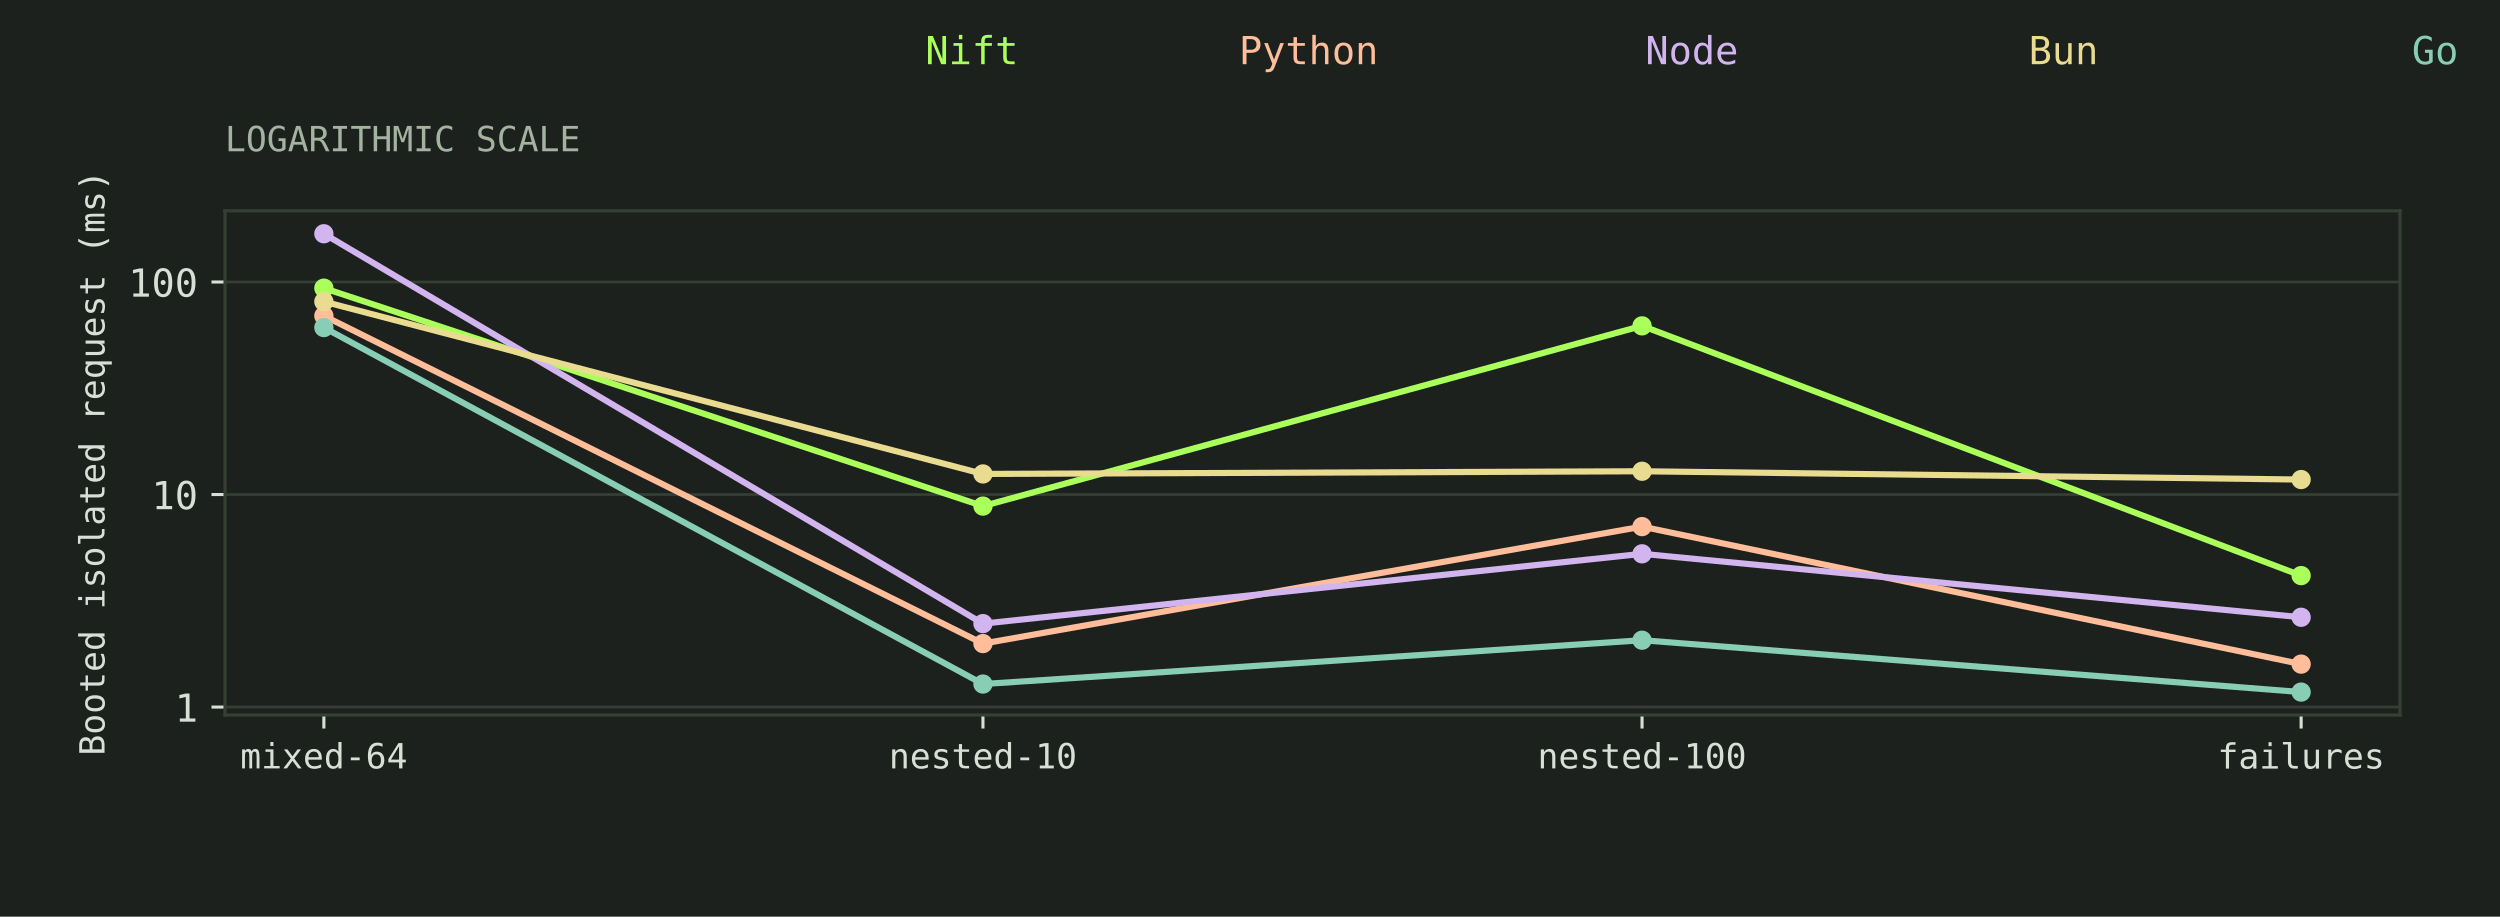
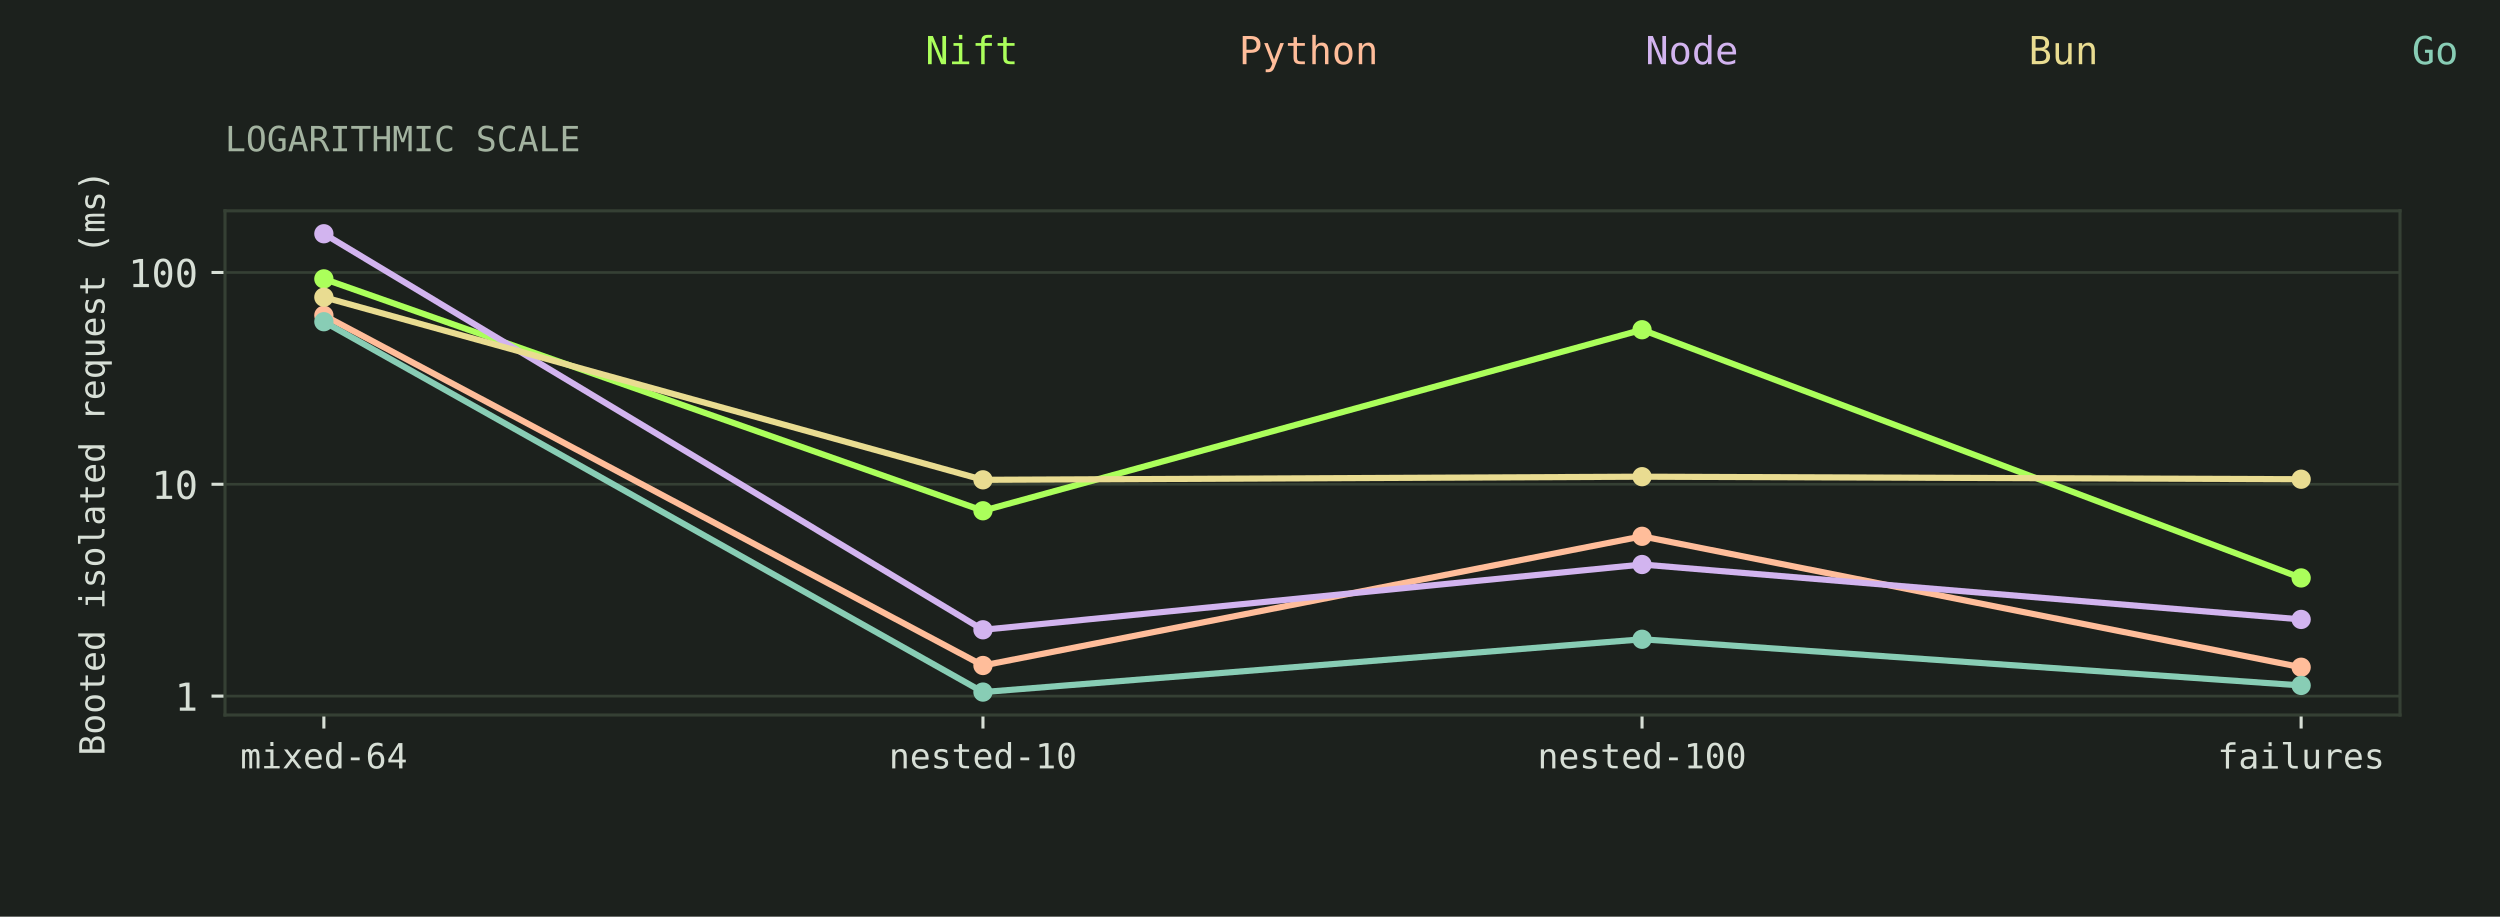
<svg xmlns="http://www.w3.org/2000/svg" xmlns:xlink="http://www.w3.org/1999/xlink" width="648pt" height="237.6pt" viewBox="0 0 648 237.6" version="1.1">
  <defs>
    <style type="text/css">*{stroke-linejoin: round; stroke-linecap: butt}</style>
    <style> .c0{fill: #1c211d} .c1{stroke: #d7dfd6; stroke-width: 0.8} .c2{fill: #d7dfd6; stroke: #d7dfd6; stroke-width: 0.8} .c3{font-size: 9px; font-family: 'DejaVu Sans Mono'; text-anchor: middle; fill: #d7dfd6} .c4{fill: none; stroke: #354034; stroke-width: 0.7; stroke-linecap: square} .c5{font-size: 10px; font-family: 'DejaVu Sans Mono'; text-anchor: end; fill: #d7dfd6} .c6{fill: #abff5b; stroke: #abff5b} .c7{fill: #ffbd9a; stroke: #ffbd9a} .c8{fill: #d2b4ef; stroke: #d2b4ef} .c9{fill: #e9dc91; stroke: #e9dc91} .c10{fill: #88cdb5; stroke: #88cdb5} .c11{fill: none; stroke: #354034; stroke-width: 0.8; stroke-linejoin: miter; stroke-linecap: square}</style>
  </defs>
  <g id="figure_1">
    <g id="patch_1">
      <path d="M 0 237.6  L 648 237.6  L 648 0  L 0 0  z " class="c0" />
    </g>
    <g id="axes_1">
      <g id="patch_2">
        <path d="M 58.32 185.328  L 622.08 185.328  L 622.08 54.648  L 58.32 54.648  z " class="c0" />
      </g>
      <g id="matplotlib.axis_1">
        <g id="xtick_1">
          <g id="line2d_1">
            <defs>
              <path id="meb49c0b95c" d="M 0 0  L 0 3.5  " class="c1" />
            </defs>
            <g>
              <use xlink:href="#meb49c0b95c" x="83.945" y="185.328" class="c2" />
            </g>
          </g>
          <g id="text_1">
            <text class="c3" x="83.945" y="199.167" transform="rotate(-0 83.945 199.167)">mixed-64</text>
          </g>
        </g>
        <g id="xtick_2">
          <g id="line2d_2">
            <g>
              <use xlink:href="#meb49c0b95c" x="254.782" y="185.328" class="c2" />
            </g>
          </g>
          <g id="text_2">
            <text class="c3" x="254.782" y="199.167" transform="rotate(-0 254.782 199.167)">nested-10</text>
          </g>
        </g>
        <g id="xtick_3">
          <g id="line2d_3">
            <g>
              <use xlink:href="#meb49c0b95c" x="425.618" y="185.328" class="c2" />
            </g>
          </g>
          <g id="text_3">
            <text class="c3" x="425.618" y="199.167" transform="rotate(-0 425.618 199.167)">nested-100</text>
          </g>
        </g>
        <g id="xtick_4">
          <g id="line2d_4">
            <g>
              <use xlink:href="#meb49c0b95c" x="596.455" y="185.328" class="c2" />
            </g>
          </g>
          <g id="text_4">
            <text class="c3" x="596.455" y="199.214" transform="rotate(-0 596.455 199.214)">failures</text>
          </g>
        </g>
      </g>
      <g id="matplotlib.axis_2">
        <g id="ytick_1">
          <g id="line2d_5">
-             <path d="M 58.32 183.267  L 622.08 183.267  " clip-path="url(#p8eedefa2bb)" class="c4" />
+             <path d="M 58.32 180.43  L 622.08 180.43  " clip-path="url(#p8eedefa2bb)" class="c4" />
          </g>
          <g id="line2d_6">
            <defs>
              <path id="m131011f9a1" d="M 0 0  L -3.5 0  " class="c1" />
            </defs>
            <g>
-               <use xlink:href="#m131011f9a1" x="58.32" y="183.267" class="c2" />
+               <use xlink:href="#m131011f9a1" x="58.32" y="180.43" class="c2" />
            </g>
          </g>
          <g id="text_5">
-             <text class="c5" x="51.32" y="187.065" transform="rotate(-0 51.32 187.065)">1</text>
+             <text class="c5" x="51.32" y="184.228" transform="rotate(-0 51.32 184.228)">1</text>
          </g>
        </g>
        <g id="ytick_2">
          <g id="line2d_7">
-             <path d="M 58.32 128.179  L 622.08 128.179  " clip-path="url(#p8eedefa2bb)" class="c4" />
+             <path d="M 58.32 125.526  L 622.08 125.526  " clip-path="url(#p8eedefa2bb)" class="c4" />
          </g>
          <g id="line2d_8">
            <g>
-               <use xlink:href="#m131011f9a1" x="58.32" y="128.179" class="c2" />
+               <use xlink:href="#m131011f9a1" x="58.32" y="125.526" class="c2" />
            </g>
          </g>
          <g id="text_6">
-             <text class="c5" x="51.32" y="131.978" transform="rotate(-0 51.32 131.978)">10</text>
+             <text class="c5" x="51.32" y="129.324" transform="rotate(-0 51.32 129.324)">10</text>
          </g>
        </g>
        <g id="ytick_3">
          <g id="line2d_9">
-             <path d="M 58.32 73.092  L 622.08 73.092  " clip-path="url(#p8eedefa2bb)" class="c4" />
+             <path d="M 58.32 70.622  L 622.08 70.622  " clip-path="url(#p8eedefa2bb)" class="c4" />
          </g>
          <g id="line2d_10">
            <g>
-               <use xlink:href="#m131011f9a1" x="58.32" y="73.092" class="c2" />
+               <use xlink:href="#m131011f9a1" x="58.32" y="70.622" class="c2" />
            </g>
          </g>
          <g id="text_7">
-             <text class="c5" x="51.32" y="76.891" transform="rotate(-0 51.32 76.891)">100</text>
+             <text class="c5" x="51.32" y="74.42" transform="rotate(-0 51.32 74.42)">100</text>
          </g>
        </g>
        <g id="text_8">
          <text class="c3" x="27.097" y="119.988" transform="rotate(-90 27.097 119.988)">Booted isolated request (ms)</text>
        </g>
      </g>
      <g id="line2d_11">
-         <path d="M 83.945 74.687  L 254.782 131.181  L 425.618 84.465  L 596.455 149.197  " clip-path="url(#p8eedefa2bb)" style="fill: none; stroke: #abff5b; stroke-width: 1.6; stroke-linecap: square" />
+         <path d="M 83.945 72.281  L 254.782 132.391  L 425.618 85.468  L 596.455 149.8  " clip-path="url(#p8eedefa2bb)" style="fill: none; stroke: #abff5b; stroke-width: 1.6; stroke-linecap: square" />
        <defs>
          <path id="m61e878b024" d="M 0 2  C 0.53 2 1.039 1.789 1.414 1.414  C 1.789 1.039 2 0.53 2 0  C 2 -0.53 1.789 -1.039 1.414 -1.414  C 1.039 -1.789 0.53 -2 0 -2  C -0.53 -2 -1.039 -1.789 -1.414 -1.414  C -1.789 -1.039 -2 -0.53 -2 0  C -2 0.53 -1.789 1.039 -1.414 1.414  C -1.039 1.789 -0.53 2 0 2  z " style="stroke: #abff5b" />
        </defs>
        <g clip-path="url(#p8eedefa2bb)">
-           <use xlink:href="#m61e878b024" x="83.945" y="74.687" class="c6" />
-           <use xlink:href="#m61e878b024" x="254.782" y="131.181" class="c6" />
-           <use xlink:href="#m61e878b024" x="425.618" y="84.465" class="c6" />
-           <use xlink:href="#m61e878b024" x="596.455" y="149.197" class="c6" />
+           <use xlink:href="#m61e878b024" x="83.945" y="72.281" class="c6" />
+           <use xlink:href="#m61e878b024" x="254.782" y="132.391" class="c6" />
+           <use xlink:href="#m61e878b024" x="425.618" y="85.468" class="c6" />
+           <use xlink:href="#m61e878b024" x="596.455" y="149.8" class="c6" />
        </g>
      </g>
      <g id="line2d_12">
-         <path d="M 83.945 81.862  L 254.782 166.816  L 425.618 136.495  L 596.455 172.142  " clip-path="url(#p8eedefa2bb)" style="fill: none; stroke: #ffbd9a; stroke-width: 1.6; stroke-linecap: square" />
+         <path d="M 83.945 81.74  L 254.782 172.497  L 425.618 139.013  L 596.455 172.949  " clip-path="url(#p8eedefa2bb)" style="fill: none; stroke: #ffbd9a; stroke-width: 1.6; stroke-linecap: square" />
        <defs>
          <path id="m7f0fc4f7d1" d="M 0 2  C 0.53 2 1.039 1.789 1.414 1.414  C 1.789 1.039 2 0.53 2 0  C 2 -0.53 1.789 -1.039 1.414 -1.414  C 1.039 -1.789 0.53 -2 0 -2  C -0.53 -2 -1.039 -1.789 -1.414 -1.414  C -1.789 -1.039 -2 -0.53 -2 0  C -2 0.53 -1.789 1.039 -1.414 1.414  C -1.039 1.789 -0.53 2 0 2  z " style="stroke: #ffbd9a" />
        </defs>
        <g clip-path="url(#p8eedefa2bb)">
-           <use xlink:href="#m7f0fc4f7d1" x="83.945" y="81.862" class="c7" />
-           <use xlink:href="#m7f0fc4f7d1" x="254.782" y="166.816" class="c7" />
-           <use xlink:href="#m7f0fc4f7d1" x="425.618" y="136.495" class="c7" />
-           <use xlink:href="#m7f0fc4f7d1" x="596.455" y="172.142" class="c7" />
+           <use xlink:href="#m7f0fc4f7d1" x="83.945" y="81.74" class="c7" />
+           <use xlink:href="#m7f0fc4f7d1" x="254.782" y="172.497" class="c7" />
+           <use xlink:href="#m7f0fc4f7d1" x="425.618" y="139.013" class="c7" />
+           <use xlink:href="#m7f0fc4f7d1" x="596.455" y="172.949" class="c7" />
        </g>
      </g>
      <g id="line2d_13">
-         <path d="M 83.945 60.588  L 254.782 161.644  L 425.618 143.549  L 596.455 159.996  " clip-path="url(#p8eedefa2bb)" style="fill: none; stroke: #d2b4ef; stroke-width: 1.6; stroke-linecap: square" />
+         <path d="M 83.945 60.588  L 254.782 163.241  L 425.618 146.321  L 596.455 160.554  " clip-path="url(#p8eedefa2bb)" style="fill: none; stroke: #d2b4ef; stroke-width: 1.6; stroke-linecap: square" />
        <defs>
          <path id="m71117cc5d6" d="M 0 2  C 0.53 2 1.039 1.789 1.414 1.414  C 1.789 1.039 2 0.53 2 0  C 2 -0.53 1.789 -1.039 1.414 -1.414  C 1.039 -1.789 0.53 -2 0 -2  C -0.53 -2 -1.039 -1.789 -1.414 -1.414  C -1.789 -1.039 -2 -0.53 -2 0  C -2 0.53 -1.789 1.039 -1.414 1.414  C -1.039 1.789 -0.53 2 0 2  z " style="stroke: #d2b4ef" />
        </defs>
        <g clip-path="url(#p8eedefa2bb)">
          <use xlink:href="#m71117cc5d6" x="83.945" y="60.588" class="c8" />
-           <use xlink:href="#m71117cc5d6" x="254.782" y="161.644" class="c8" />
-           <use xlink:href="#m71117cc5d6" x="425.618" y="143.549" class="c8" />
-           <use xlink:href="#m71117cc5d6" x="596.455" y="159.996" class="c8" />
+           <use xlink:href="#m71117cc5d6" x="254.782" y="163.241" class="c8" />
+           <use xlink:href="#m71117cc5d6" x="425.618" y="146.321" class="c8" />
+           <use xlink:href="#m71117cc5d6" x="596.455" y="160.554" class="c8" />
        </g>
      </g>
      <g id="line2d_14">
-         <path d="M 83.945 78.177  L 254.782 122.845  L 425.618 122.15  L 596.455 124.299  " clip-path="url(#p8eedefa2bb)" style="fill: none; stroke: #e9dc91; stroke-width: 1.6; stroke-linecap: square" />
+         <path d="M 83.945 77.032  L 254.782 124.369  L 425.618 123.557  L 596.455 124.216  " clip-path="url(#p8eedefa2bb)" style="fill: none; stroke: #e9dc91; stroke-width: 1.6; stroke-linecap: square" />
        <defs>
          <path id="m2263ea23d6" d="M 0 2  C 0.53 2 1.039 1.789 1.414 1.414  C 1.789 1.039 2 0.53 2 0  C 2 -0.53 1.789 -1.039 1.414 -1.414  C 1.039 -1.789 0.53 -2 0 -2  C -0.53 -2 -1.039 -1.789 -1.414 -1.414  C -1.789 -1.039 -2 -0.53 -2 0  C -2 0.53 -1.789 1.039 -1.414 1.414  C -1.039 1.789 -0.53 2 0 2  z " style="stroke: #e9dc91" />
        </defs>
        <g clip-path="url(#p8eedefa2bb)">
-           <use xlink:href="#m2263ea23d6" x="83.945" y="78.177" class="c9" />
-           <use xlink:href="#m2263ea23d6" x="254.782" y="122.845" class="c9" />
-           <use xlink:href="#m2263ea23d6" x="425.618" y="122.15" class="c9" />
-           <use xlink:href="#m2263ea23d6" x="596.455" y="124.299" class="c9" />
+           <use xlink:href="#m2263ea23d6" x="83.945" y="77.032" class="c9" />
+           <use xlink:href="#m2263ea23d6" x="254.782" y="124.369" class="c9" />
+           <use xlink:href="#m2263ea23d6" x="425.618" y="123.557" class="c9" />
+           <use xlink:href="#m2263ea23d6" x="596.455" y="124.216" class="c9" />
        </g>
      </g>
      <g id="line2d_15">
-         <path d="M 83.945 84.904  L 254.782 177.305  L 425.618 165.942  L 596.455 179.388  " clip-path="url(#p8eedefa2bb)" style="fill: none; stroke: #88cdb5; stroke-width: 1.6; stroke-linecap: square" />
+         <path d="M 83.945 83.389  L 254.782 179.388  L 425.618 165.7  L 596.455 177.668  " clip-path="url(#p8eedefa2bb)" style="fill: none; stroke: #88cdb5; stroke-width: 1.6; stroke-linecap: square" />
        <defs>
          <path id="m153a816141" d="M 0 2  C 0.53 2 1.039 1.789 1.414 1.414  C 1.789 1.039 2 0.53 2 0  C 2 -0.53 1.789 -1.039 1.414 -1.414  C 1.039 -1.789 0.53 -2 0 -2  C -0.53 -2 -1.039 -1.789 -1.414 -1.414  C -1.789 -1.039 -2 -0.53 -2 0  C -2 0.53 -1.789 1.039 -1.414 1.414  C -1.039 1.789 -0.53 2 0 2  z " style="stroke: #88cdb5" />
        </defs>
        <g clip-path="url(#p8eedefa2bb)">
-           <use xlink:href="#m153a816141" x="83.945" y="84.904" class="c10" />
-           <use xlink:href="#m153a816141" x="254.782" y="177.305" class="c10" />
-           <use xlink:href="#m153a816141" x="425.618" y="165.942" class="c10" />
-           <use xlink:href="#m153a816141" x="596.455" y="179.388" class="c10" />
+           <use xlink:href="#m153a816141" x="83.945" y="83.389" class="c10" />
+           <use xlink:href="#m153a816141" x="254.782" y="179.388" class="c10" />
+           <use xlink:href="#m153a816141" x="425.618" y="165.7" class="c10" />
+           <use xlink:href="#m153a816141" x="596.455" y="177.668" class="c10" />
        </g>
      </g>
      <g id="patch_3">
        <path d="M 58.32 185.328  L 58.32 54.648  " class="c11" />
      </g>
      <g id="patch_4">
        <path d="M 622.08 185.328  L 622.08 54.648  " class="c11" />
      </g>
      <g id="patch_5">
        <path d="M 58.32 185.328  L 622.08 185.328  " class="c11" />
      </g>
      <g id="patch_6">
        <path d="M 58.32 54.648  L 622.08 54.648  " class="c11" />
      </g>
    </g>
    <g id="text_9">
      <text style="font-size: 10px; font-family: 'DejaVu Sans Mono'; text-anchor: end; fill: #abff5b" x="263.952" y="16.632" transform="rotate(-0 263.952 16.632)">Nift</text>
    </g>
    <g id="text_10">
      <text style="font-size: 10px; font-family: 'DejaVu Sans Mono'; text-anchor: end; fill: #ffbd9a" x="357.264" y="16.632" transform="rotate(-0 357.264 16.632)">Python</text>
    </g>
    <g id="text_11">
      <text style="font-size: 10px; font-family: 'DejaVu Sans Mono'; text-anchor: end; fill: #d2b4ef" x="450.576" y="16.632" transform="rotate(-0 450.576 16.632)">Node</text>
    </g>
    <g id="text_12">
      <text style="font-size: 10px; font-family: 'DejaVu Sans Mono'; text-anchor: end; fill: #e9dc91" x="543.888" y="16.632" transform="rotate(-0 543.888 16.632)">Bun</text>
    </g>
    <g id="text_13">
      <text style="font-size: 10px; font-family: 'DejaVu Sans Mono'; text-anchor: end; fill: #88cdb5" x="637.2" y="16.632" transform="rotate(-0 637.2 16.632)">Go</text>
    </g>
    <g id="text_14">
      <text style="font-size: 9px; font-family: 'DejaVu Sans Mono'; text-anchor: start; fill: #a3b3a0" x="58.32" y="39.204" transform="rotate(-0 58.32 39.204)">LOGARITHMIC SCALE</text>
    </g>
  </g>
  <defs>
    <clipPath id="p8eedefa2bb">
      <rect x="58.32" y="54.648" width="563.76" height="130.68" />
    </clipPath>
  </defs>
</svg>
